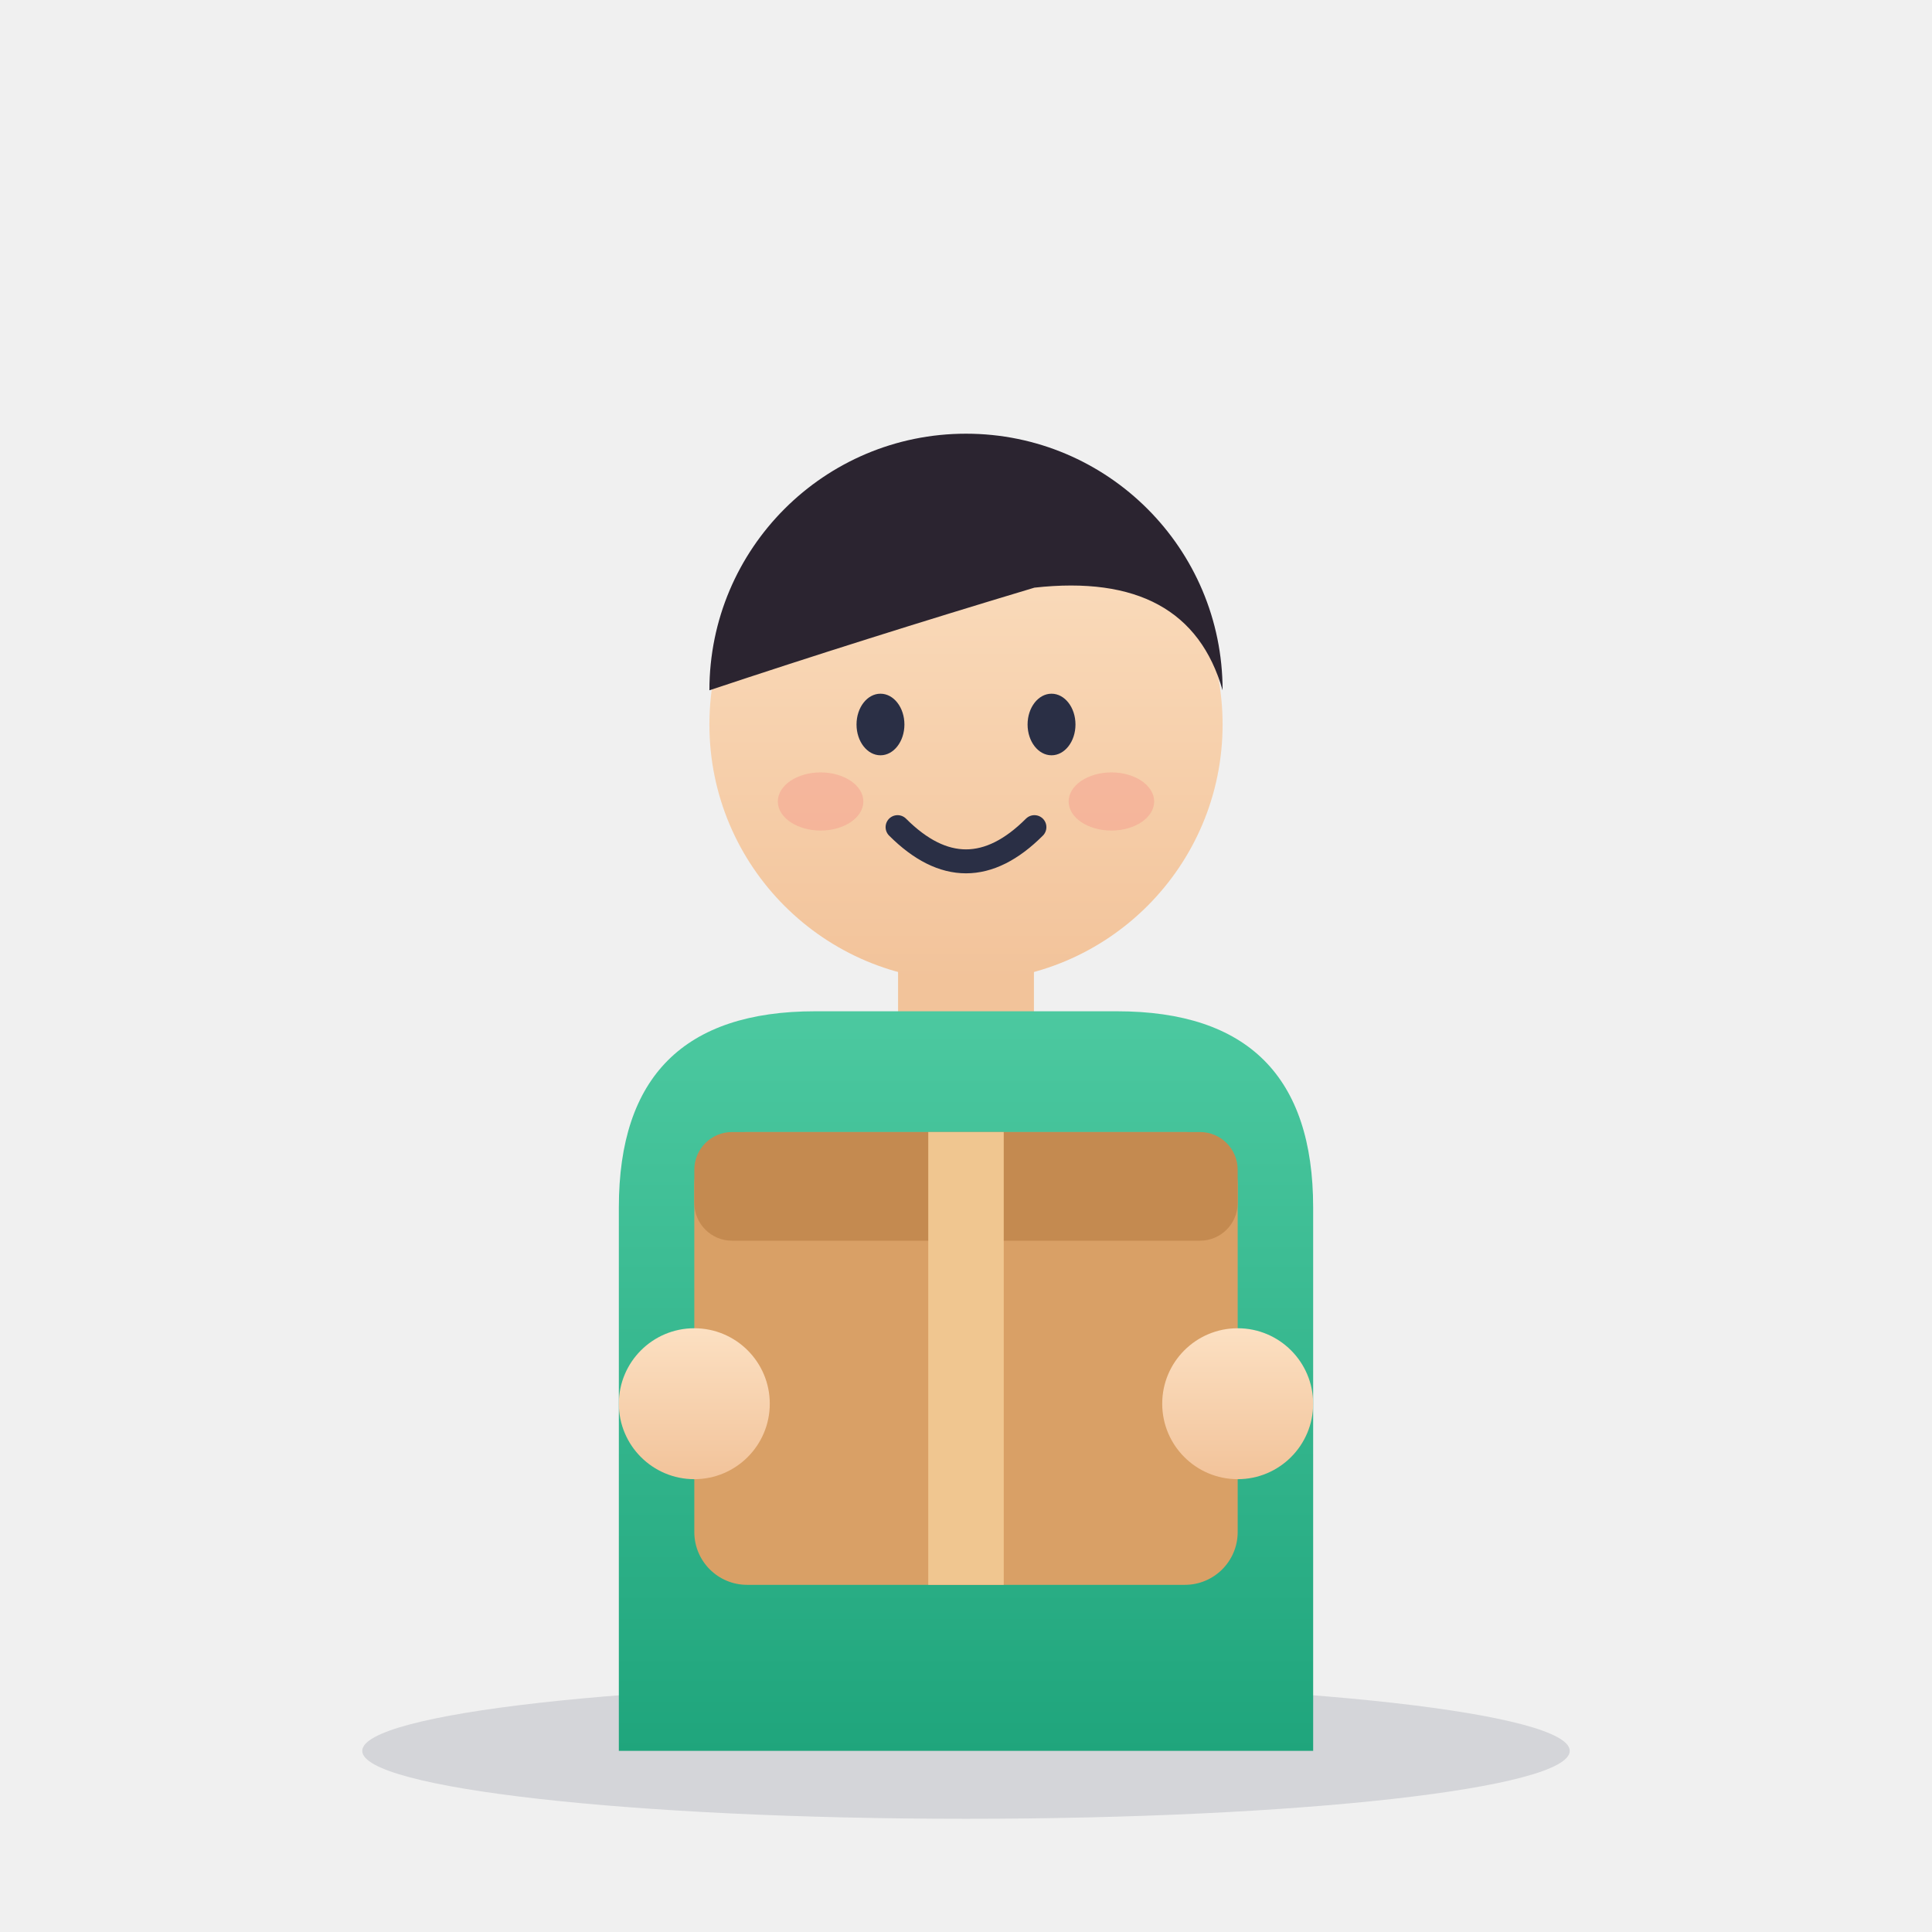
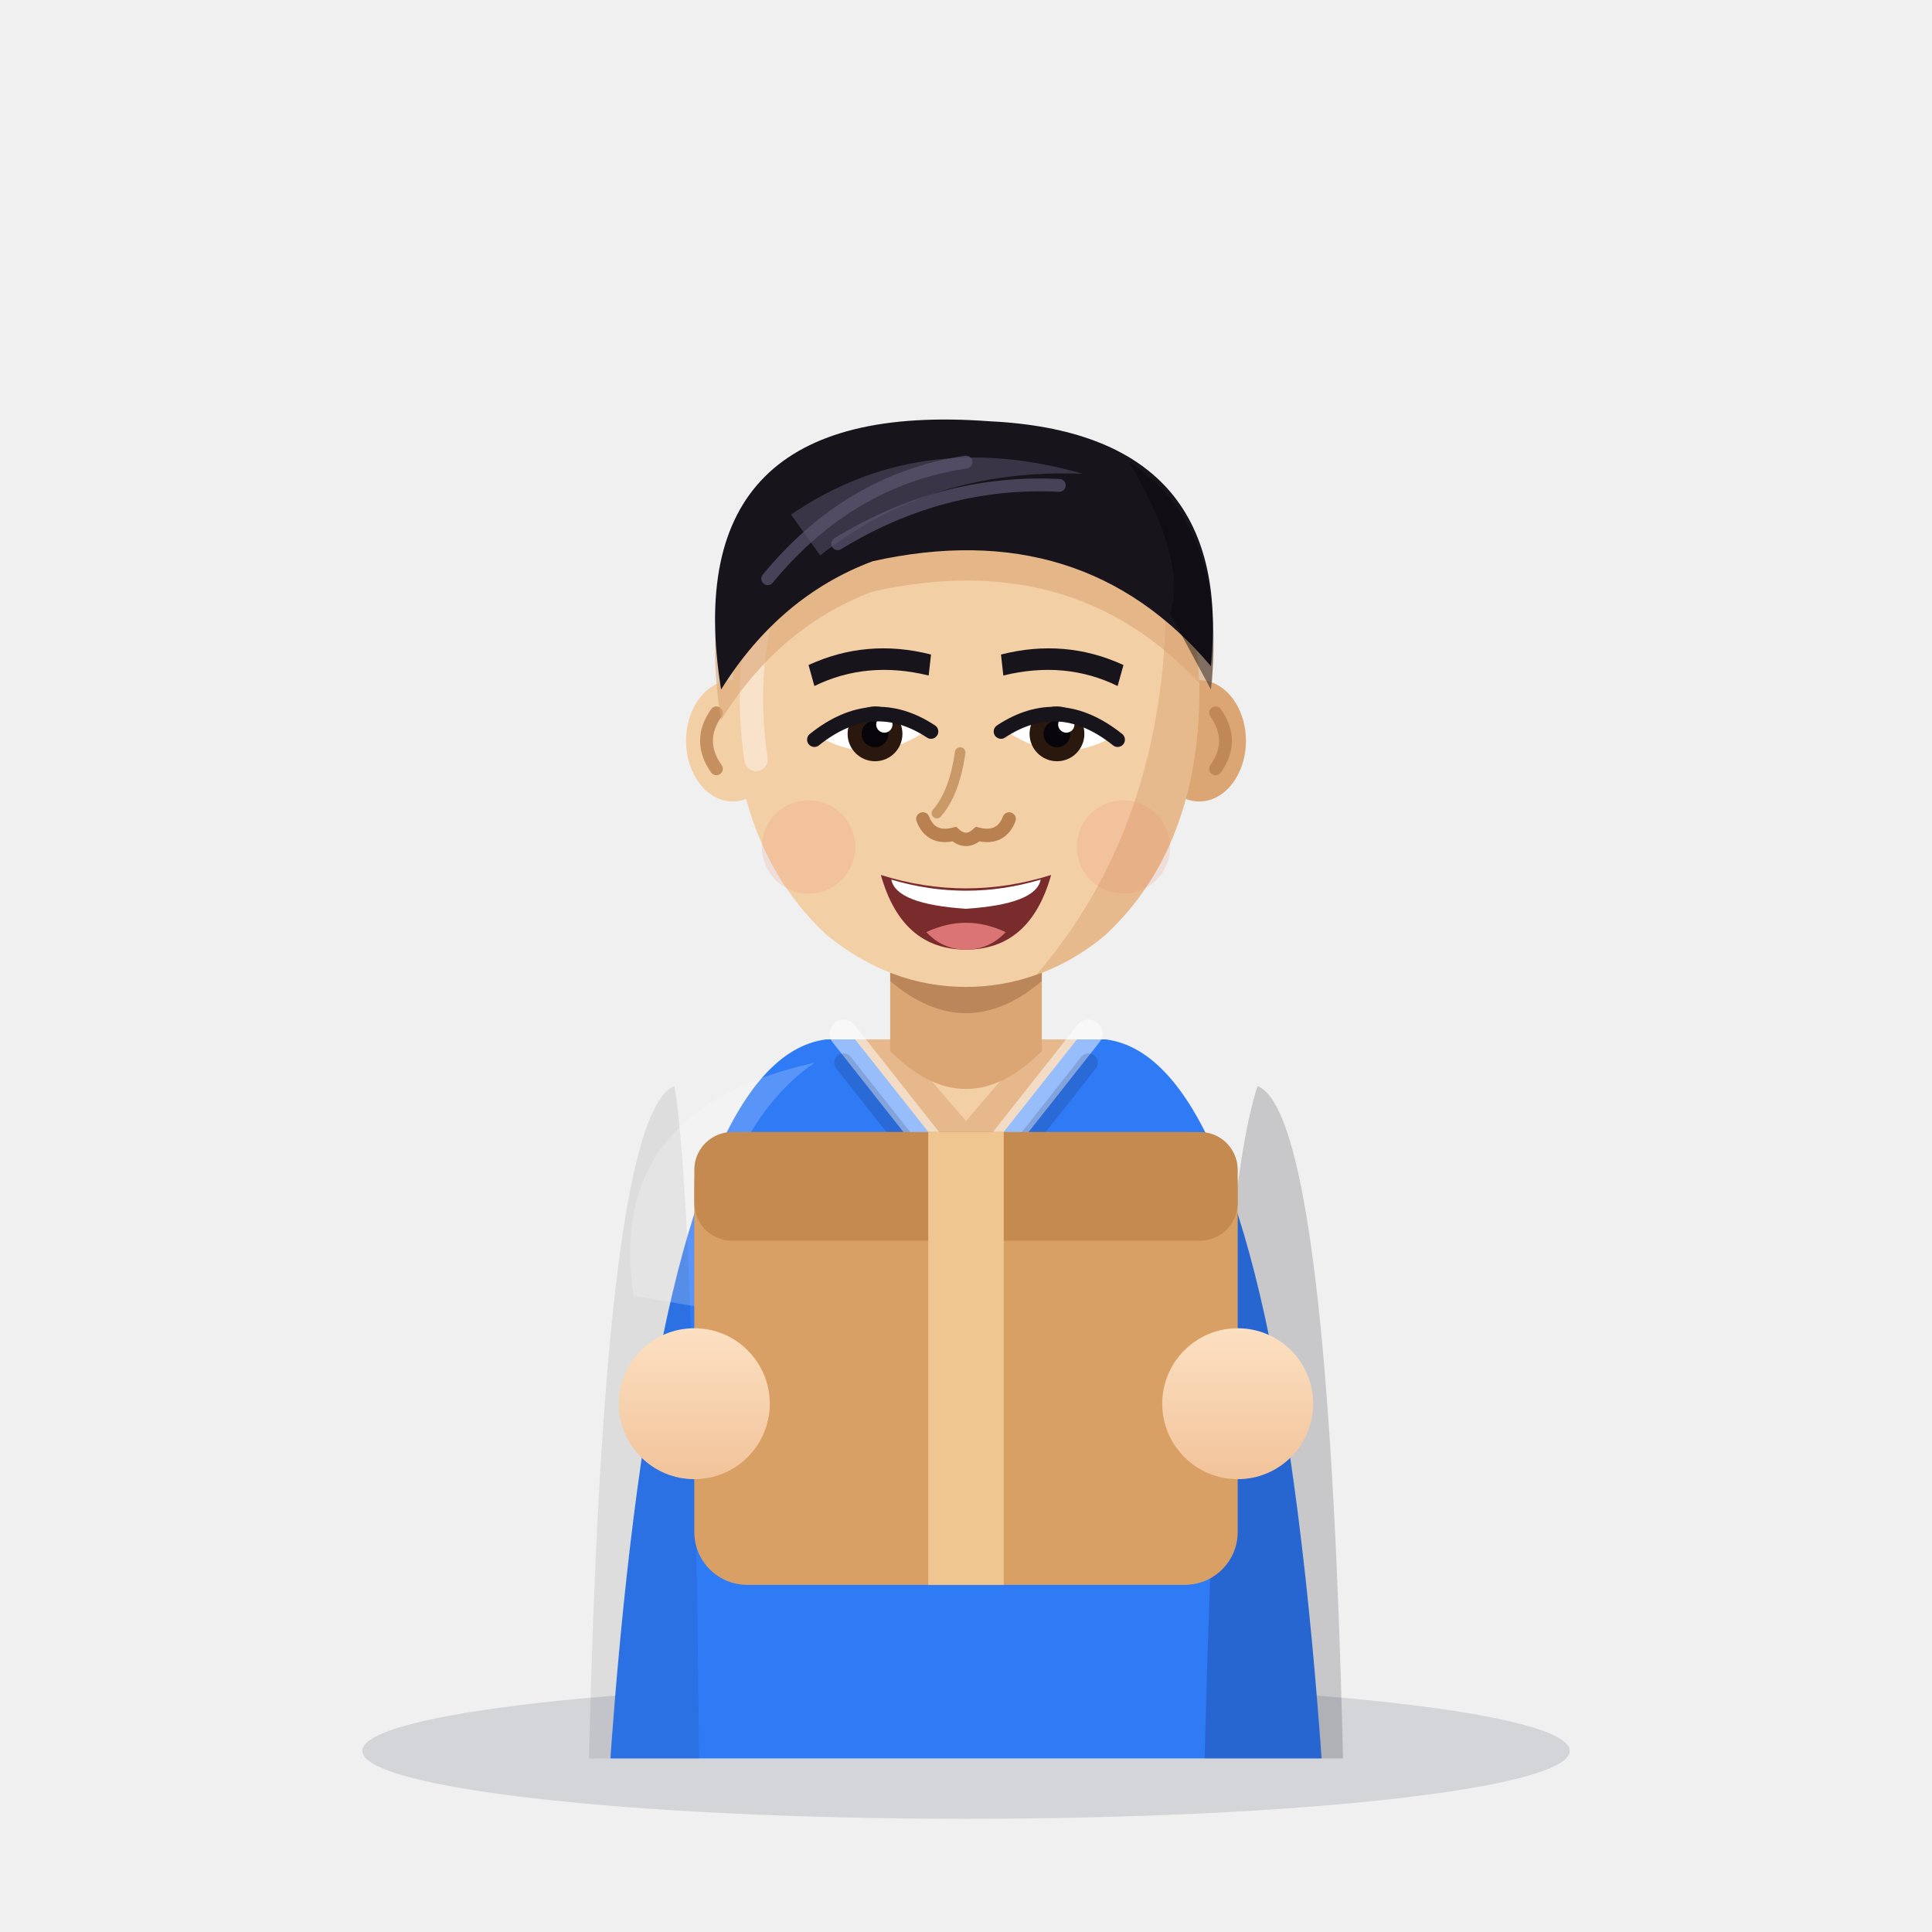
<svg xmlns="http://www.w3.org/2000/svg" viewBox="0 0 256 256">
  <defs>
    <linearGradient id="sk" x1="0" y1="0" x2="0" y2="1">
      <stop offset="0" stop-color="#FCE0C2" />
      <stop offset="1" stop-color="#F2C39A" />
    </linearGradient>
    <linearGradient id="bl" x1="0" y1="0" x2="0" y2="1">
      <stop offset="0" stop-color="#5B8DEF" />
      <stop offset="1" stop-color="#2F6BE0" />
    </linearGradient>
    <linearGradient id="gr" x1="0" y1="0" x2="0" y2="1">
      <stop offset="0" stop-color="#4CC9A0" />
      <stop offset="1" stop-color="#1FA57C" />
    </linearGradient>
    <linearGradient id="or" x1="0" y1="0" x2="0" y2="1">
      <stop offset="0" stop-color="#FFB45C" />
      <stop offset="1" stop-color="#F58A1F" />
    </linearGradient>
    <linearGradient id="pk" x1="0" y1="0" x2="0" y2="1">
      <stop offset="0" stop-color="#FF8FA8" />
      <stop offset="1" stop-color="#EE5B7E" />
    </linearGradient>
    <linearGradient id="ye" x1="0" y1="0" x2="0" y2="1">
      <stop offset="0" stop-color="#FFE27A" />
      <stop offset="1" stop-color="#FFC531" />
    </linearGradient>
    <linearGradient id="pu" x1="0" y1="0" x2="0" y2="1">
      <stop offset="0" stop-color="#A58BFF" />
      <stop offset="1" stop-color="#7B5CF0" />
    </linearGradient>
    <linearGradient id="wh" x1="0" y1="0" x2="0" y2="1">
      <stop offset="0" stop-color="#FFFFFF" />
      <stop offset="1" stop-color="#E6ECF8" />
    </linearGradient>
+     <clipPath id="gnd">
+       <rect x="0" y="0" width="256" height="233" />
+     </clipPath>
  </defs>
  <ellipse cx="128" cy="232" rx="80" ry="9" fill="#18203A" opacity=".13" />
-   <rect x="119" y="118" width="18" height="22" rx="6" fill="#F2C39A" />
-   <path d="M82 232 V160 q0 -26 26 -26 h40 q26 0 26 26 V232z" fill="url(#gr)" />
-   <circle cx="128" cy="96" r="34" fill="url(#sk)" />
-   <ellipse cx="108.733" cy="106.2" rx="5.667" ry="3.853" fill="#F59A8B" opacity=".45" />
-   <ellipse cx="147.267" cy="106.2" rx="5.667" ry="3.853" fill="#F59A8B" opacity=".45" />
-   <ellipse cx="116.667" cy="96" rx="3.173" ry="4.08" fill="#2A2F45" />
-   <ellipse cx="139.333" cy="96" rx="3.173" ry="4.08" fill="#2A2F45" />
-   <path d="M118.933 109.6 q9.067 9.067 18.133 0" fill="none" stroke="#2A2F45" stroke-width="3.173" stroke-linecap="round" stroke-linejoin="round" />
-   <path d="M94 91.467 a34 34 0 0 1 68 0 q-4.533 -15.867 -24.933 -13.6 q-22.667 6.8 -43.067 13.6 z" fill="#2B2430" />
+   <g clip-path="url(#gnd)">
+     <g transform="translate(128 150.091) scale(1.54545)">
+       <g class="z63br">
+         <path d="M-32 150 Q-35 -5 -12 -8 L12 -8 Q35 -5 32 150 Z" fill="#2F7BF6" />
+         <path d="M32 150 Q35 0 25 -4 Q19 14 20 150 Z" fill="rgba(0,0,20,.17)" />
+         <path d="M-32 150 Q-35 0 -25 -4 Q-22 14 -23 150 Z" fill="rgba(0,0,20,.08)" />
+         <path d="M-28.500 14 Q-31 -2 -13 -6 Q-21.500 0 -22.500 15 Z" fill="rgba(255,255,255,.2)" />
+         <path d="M-9.500 -8 L0 4 L9.500 -8 Z" fill="#F3CFA6" />
+         <path d="M-9.500 -8 L0 4 L9.500 -8 L6 -8 L0 -1 L-6 -8 Z" fill="#DBA574" opacity=".55" />
+         <path d="M-10.500 -8.500 L0 4.800 L10.500 -8.500" fill="none" stroke="rgba(255,255,255,.5)" stroke-width="2.400" stroke-linecap="round" stroke-linejoin="round" />
+         <path d="M-10.500 -6 L0 7.300 L10.500 -6" fill="none" stroke="rgba(0,0,20,.14)" stroke-width="1.600" stroke-linecap="round" stroke-linejoin="round" />
+       </g>
+       <path d="M-6.500 -18 h13 v11 q-6.500 6.500 -13 0 Z" fill="#DBA574" />
+       <path d="M-6.500 -18 h13 v5 Q0 -7.500 -6.500 -13 Z" fill="rgba(110,55,25,.28)" />
+       <ellipse cx="-20" cy="-33.600" rx="4" ry="5.200" fill="#F3CFA6" />
+       <ellipse cx="20" cy="-33.600" rx="4" ry="5.200" fill="#DBA574" />
+       <path d="M-21.400 -36 q-1.700 2.400 0 4.800 M21.400 -36 q1.700 2.400 0 4.800" fill="none" stroke="#B9814F" stroke-width="1.100" stroke-linecap="round" opacity=".8" />
+       <path d="M-20 -38 Q-20 -58 0 -58 Q20 -58 20 -38 Q20 -24.500 12 -17 Q6.500 -12.500 0 -12.500 Q-6.500 -12.500 -12 -17 Q-20 -24.500 -20 -38 Z" fill="#F3CFA6" />
+       <path d="M12 -17 Q20 -24.500 20 -38 Q19.600 -46 17 -51 Q18.500 -28 6 -13.500 Q9.500 -14.800 12 -17 Z" fill="#DBA574" opacity=".5" />
+       <path d="M-16.800 -47 Q-19.200 -40 -18 -32" fill="none" stroke="rgba(255,255,255,.4)" stroke-width="2" stroke-linecap="round" />
+       <path d="M-21 -38 Q-25 -63 2 -61 Q23 -60 21 -40 Q10 -53 -8 -49 Q-16 -46 -21 -38 Z" transform="translate(0 2.600)" fill="#DBA574" opacity=".6" />
+       <path d="M-21 -38 Q-25 -63 2 -61 Q23 -60 21 -40 Q10 -53 -8 -49 Q-16 -46 -21 -38 Z" fill="#17141C" />
+       <path d="M-15 -53 Q-4 -60.500 10 -56.500 Q-3 -57 -12.500 -49.500 Z" fill="#5B5670" opacity=".5" />
+       <path d="M-17 -47.500 Q-10 -56 0 -57.500 M-11 -50.500 Q-2 -56 8 -55.500" fill="none" stroke="#5B5670" stroke-width="1.100" stroke-linecap="round" opacity=".7" />
+       <path d="M21 -38 Q22.500 -52 14 -57.500 Q19 -49 17.500 -44.500 Z" fill="#07060A" opacity=".45" />
+       <circle cx="-13.500" cy="-24.500" r="4" fill="#E8866C" opacity=".18" />
+       <circle cx="13.500" cy="-24.500" r="4" fill="#E8866C" opacity=".18" />
+       <path d="M-13.500 -40.100 Q-8.500 -42.400 -3 -41 L-3.200 -39.200 Q-8.500 -40.500 -13 -38.300 Z M13.500 -40.100 Q8.500 -42.400 3 -41 L3.200 -39.200 Q8.500 -40.500 13 -38.300 Z" fill="#17141C" />
+       <g class="z63eye" style="animation-delay:-1s">
+         <path d="M-12.500 -33.900 Q-8 -37.200 -3.500 -34.400 Q-8 -31.400 -12.500 -33.900 Z M12.500 -33.900 Q8 -37.200 3.500 -34.400 Q8 -31.400 12.500 -33.900 Z" fill="#fff" />
+         <circle cx="-7.800" cy="-34.200" r="2.350" fill="#2A170E" />
+         <circle cx="7.800" cy="-34.200" r="2.350" fill="#2A170E" />
+         <circle cx="-7.800" cy="-34.200" r="1.150" fill="#07050A" />
+         <circle cx="7.800" cy="-34.200" r="1.150" fill="#07050A" />
+         <circle cx="-7" cy="-35" r=".7" fill="#fff" />
+         <circle cx="8.600" cy="-35" r=".7" fill="#fff" />
+         <path d="M-13 -33.700 Q-8 -37.700 -3 -34.400 M13 -33.700 Q8 -37.700 3 -34.400" fill="none" stroke="#17141C" stroke-width="1.250" stroke-linecap="round" />
+       </g>
+       <path d="M-.5 -32.600 Q-1 -29.100 -2.500 -27.400" fill="none" stroke="#B9814F" stroke-width=".9" stroke-linecap="round" opacity=".7" />
+       <path d="M-3.700 -26.900 Q-3 -25.100 -1 -25.600 Q0 -24.700 1 -25.600 Q3 -25.100 3.700 -26.900" fill="none" stroke="#B9814F" stroke-width="1.150" stroke-linecap="round" />
+       <path d="M-7.300 -22.100 Q0 -19.800 7.300 -22.100 Q5.500 -15.700 0 -15.700 Q-5.500 -15.700 -7.300 -22.100 Z" fill="#7A2B2B" />
+       <path d="M-6.400 -21.700 Q0 -19.800 6.400 -21.700 Q6 -19.600 0 -19.200 Q-6 -19.600 -6.400 -21.700 Z" fill="#fff" />
+       <path d="M-3.400 -17.200 Q0 -18.800 3.400 -17.200 Q2 -15.700 0 -15.700 Q-2 -15.700 -3.400 -17.200 Z" fill="#DB7474" />
+     </g>
+   </g>
  <rect x="92" y="150" width="72" height="60" rx="7" fill="#D9A066" />
  <rect x="92" y="150" width="72" height="14.4" rx="5" fill="#C48A50" />
  <rect x="123" y="150" width="10" height="60" fill="#F0C690" />
  <circle cx="92" cy="186" r="10" fill="url(#sk)" />
  <circle cx="164" cy="186" r="10" fill="url(#sk)" />
</svg>
